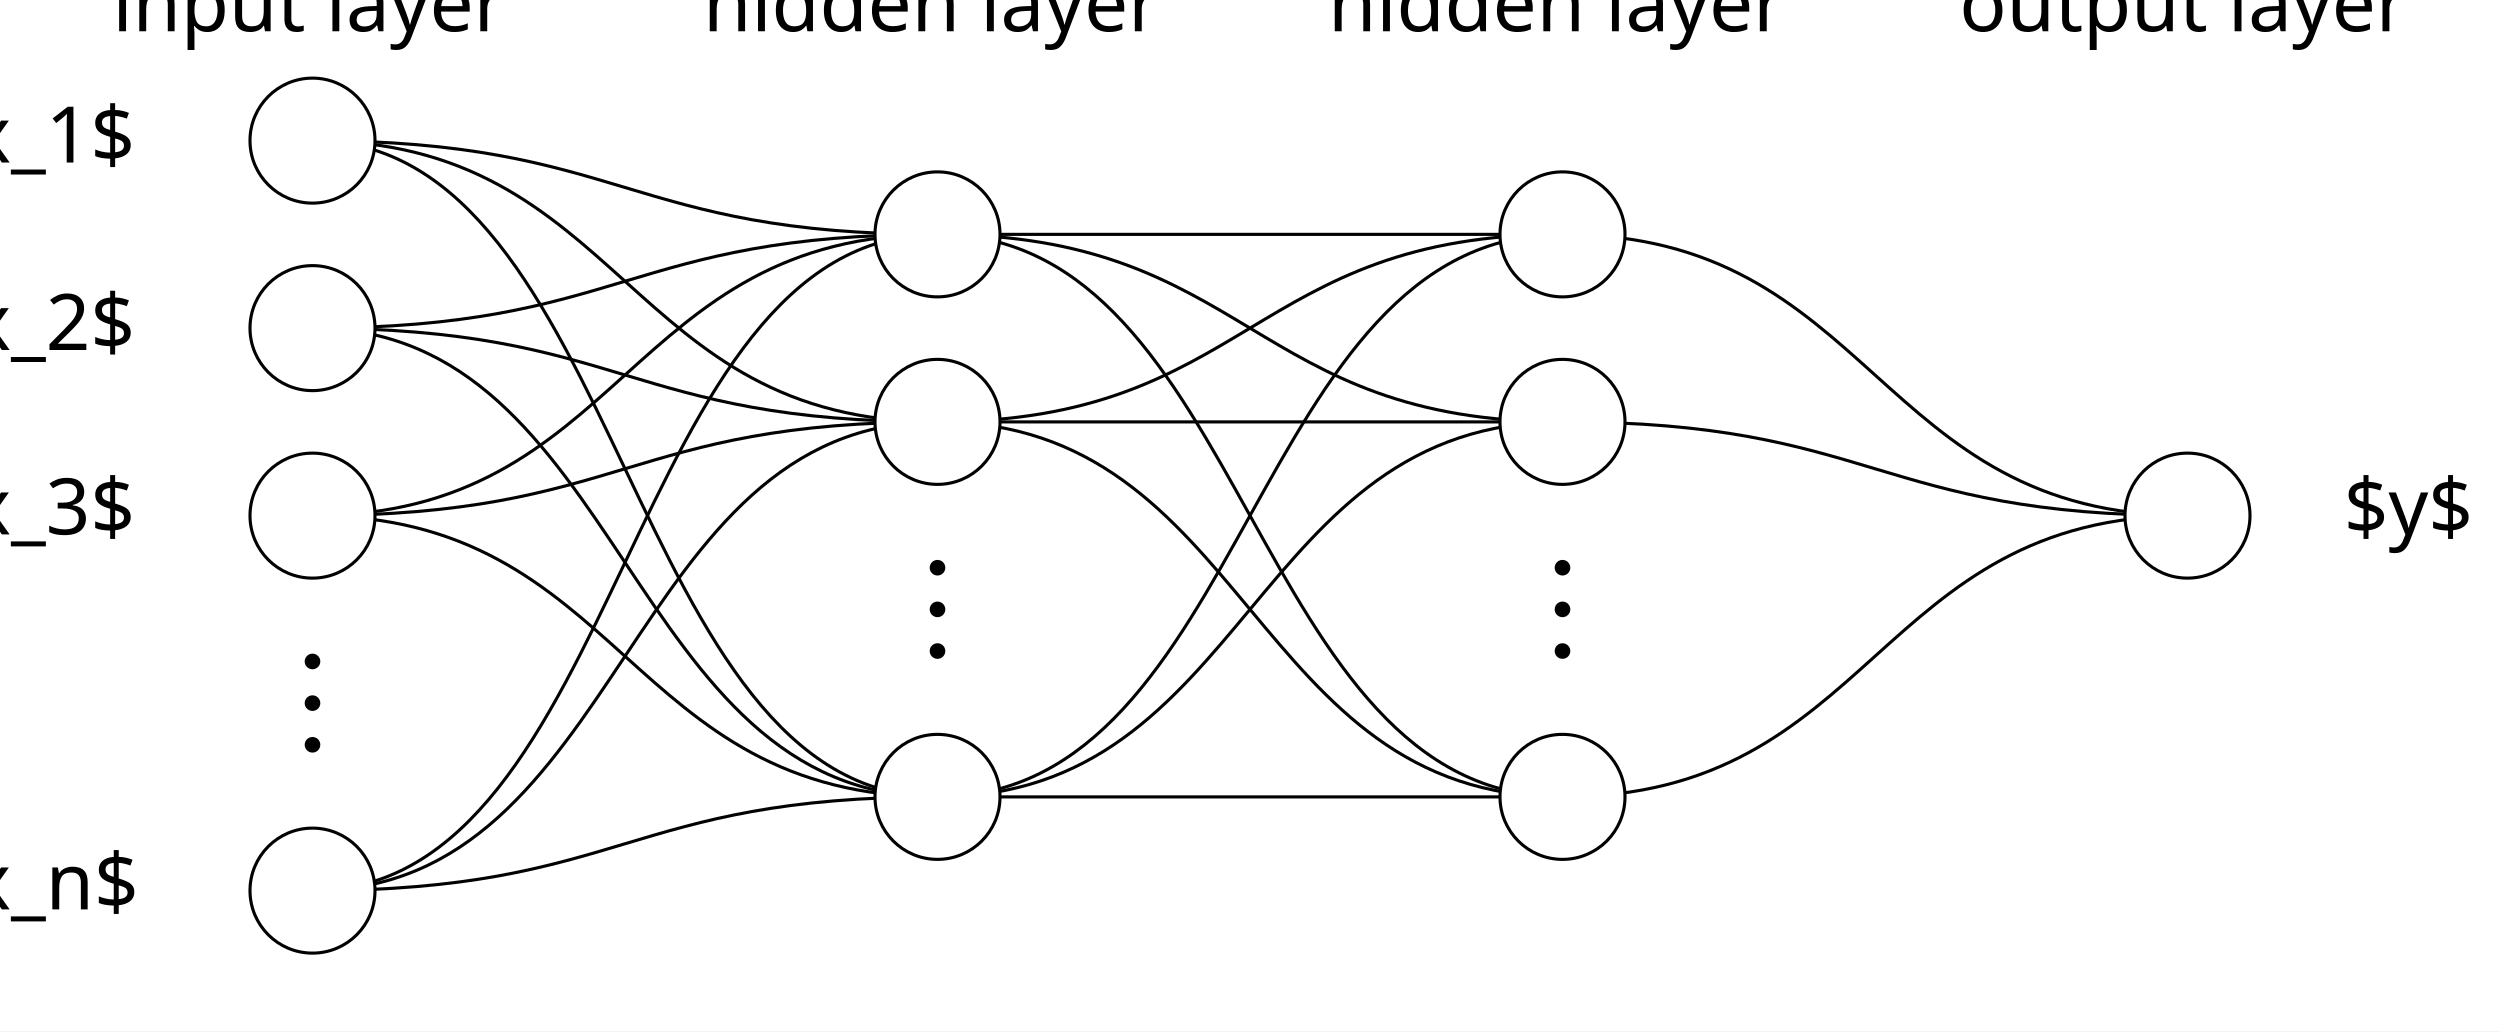
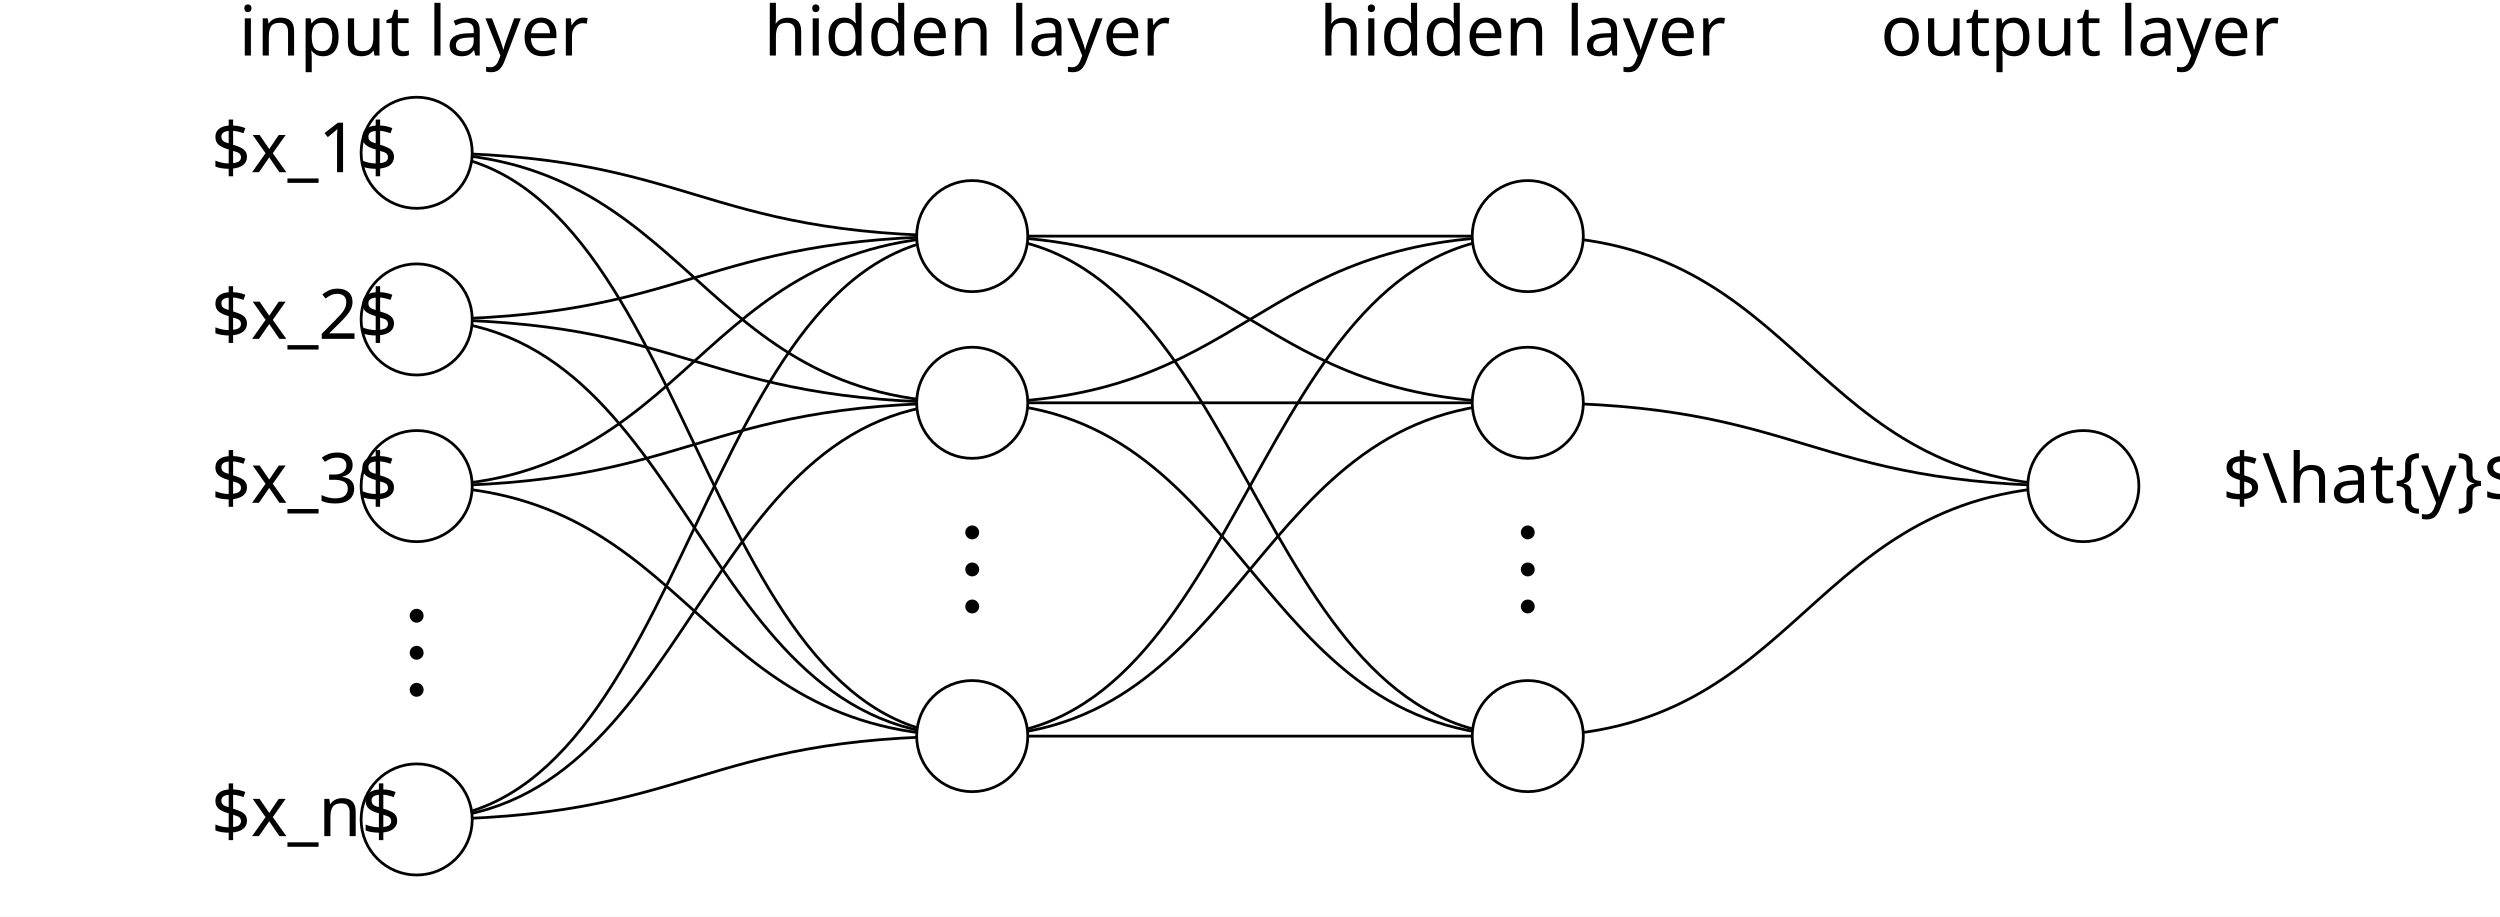
- <svg xmlns="http://www.w3.org/2000/svg" style="fill-opacity:1; color-rendering:auto; color-interpolation:auto; text-rendering:auto; stroke:black; stroke-linecap:square; stroke-miterlimit:10; shape-rendering:auto; stroke-opacity:1; fill:black; stroke-dasharray:none; font-weight:normal; stroke-width:1; font-family:'Dialog'; font-style:normal; stroke-linejoin:miter; font-size:12px; stroke-dashoffset:0; image-rendering:auto;" width="800" height="330">
+ <svg xmlns="http://www.w3.org/2000/svg" style="fill-opacity:1; color-rendering:auto; color-interpolation:auto; text-rendering:auto; stroke:black; stroke-linecap:square; stroke-miterlimit:10; shape-rendering:auto; stroke-opacity:1; fill:black; stroke-dasharray:none; font-weight:normal; stroke-width:1; font-family:'Dialog'; font-style:normal; stroke-linejoin:miter; font-size:12px; stroke-dashoffset:0; image-rendering:auto;" width="900" height="330">
  <defs id="genericDefs" />
  <g>
    <g style="fill:white; stroke:white;">
-       <rect x="0" width="800" height="330" y="0" style="stroke:none;" />
+       <rect x="0" width="900" height="330" y="0" style="stroke:none;" />
    </g>
-     <g style="fill:rgb(1,1,1); font-size:25px; font-family:'Lucida Sans'; stroke:rgb(1,1,1);" transform="translate(100,165)">
+     <g style="fill:rgb(1,1,1); font-size:25px; font-family:'Lucida Sans'; stroke:rgb(1,1,1);" transform="translate(150,175)">
      <path style="fill:none;" d="M0 -120 C100 -120 100 -90 200 -90" />
      <path style="fill:none;" d="M0 -120 C100 -120 100 -30 200 -30" />
      <path style="fill:none;" d="M0 -120 C100 -120 100 90 200 90" />
      <path style="fill:none;" d="M0 -60 C100 -60 100 -90 200 -90" />
      <path style="fill:none;" d="M0 -60 C100 -60 100 -30 200 -30" />
      <path style="fill:none;" d="M0 -60 C100 -60 100 90 200 90" />
      <path style="fill:none;" d="M0 0 C100 0 100 -90 200 -90" />
      <path style="fill:none;" d="M0 0 C100 0 100 -30 200 -30" />
      <path style="fill:none;" d="M0 0 C100 0 100 90 200 90" />
      <path style="fill:none;" d="M0 120 C100 120 100 -90 200 -90" />
      <path style="fill:none;" d="M0 120 C100 120 100 -30 200 -30" />
      <path style="fill:none;" d="M0 120 C100 120 100 90 200 90" />
      <path style="fill:none;" d="M200 -90 C300 -90 300 -90 400 -90" />
      <path style="fill:none;" d="M200 -90 C300 -90 300 -30 400 -30" />
      <path style="fill:none;" d="M200 -90 C300 -90 300 90 400 90" />
      <path style="fill:none;" d="M200 -30 C300 -30 300 -90 400 -90" />
      <path style="fill:none;" d="M200 -30 C300 -30 300 -30 400 -30" />
      <path style="fill:none;" d="M200 -30 C300 -30 300 90 400 90" />
      <path style="fill:none;" d="M200 90 C300 90 300 -90 400 -90" />
      <path style="fill:none;" d="M200 90 C300 90 300 -30 400 -30" />
      <path style="fill:none;" d="M200 90 C300 90 300 90 400 90" />
      <path style="fill:none;" d="M400 -90 C500 -90 500 0 600 0" />
      <path style="fill:none;" d="M400 -30 C500 -30 500 0 600 0" />
      <path style="fill:none;" d="M400 90 C500 90 500 0 600 0" />
      <circle transform="translate(0,-120)" style="fill:white; stroke:none;" r="20" cx="0" cy="0" />
      <circle r="20" style="fill:none;" cx="0" transform="translate(0,-120)" cy="0" />
    </g>
-     <g style="fill:white; font-size:25px; font-family:'Lucida Sans'; stroke:white;" transform="matrix(1,0,0,1,100,165) translate(0,-60)">
+     <g style="fill:white; font-size:25px; font-family:'Lucida Sans'; stroke:white;" transform="matrix(1,0,0,1,150,175) translate(0,-60)">
      <circle r="20" style="stroke:none;" cx="0" cy="0" />
      <circle r="20" style="fill:none; stroke:rgb(1,1,1);" cx="0" cy="0" />
    </g>
-     <g style="fill:white; font-size:25px; font-family:'Lucida Sans'; stroke:white;" transform="matrix(1,0,0,1,100,165)">
+     <g style="fill:white; font-size:25px; font-family:'Lucida Sans'; stroke:white;" transform="matrix(1,0,0,1,150,175)">
      <circle r="20" style="stroke:none;" cx="0" cy="0" />
      <circle r="20" style="fill:none; stroke:rgb(1,1,1);" cx="0" cy="0" />
    </g>
-     <g style="font-family:'Lucida Sans'; font-size:25px;" transform="matrix(1,0,0,1,100,165) translate(0,60)">
+     <g style="font-family:'Lucida Sans'; font-size:25px;" transform="matrix(1,0,0,1,150,175) translate(0,60)">
      <circle r="2" style="stroke:none;" cx="0" cy="-13.333" />
      <circle r="2" style="fill:none; stroke:rgb(1,1,1);" cx="0" cy="-13.333" />
      <circle r="2" style="stroke:none;" cx="0" cy="0" />
      <circle r="2" style="fill:none; stroke:rgb(1,1,1);" cx="0" cy="0" />
      <circle r="2" style="stroke:none;" cx="0" cy="13.333" />
      <circle r="2" style="fill:none; stroke:rgb(1,1,1);" cx="0" cy="13.333" />
    </g>
-     <g style="fill:white; font-size:25px; font-family:'Lucida Sans'; stroke:white;" transform="matrix(1,0,0,1,100,165) translate(0,120)">
+     <g style="fill:white; font-size:25px; font-family:'Lucida Sans'; stroke:white;" transform="matrix(1,0,0,1,150,175) translate(0,120)">
      <circle r="20" style="stroke:none;" cx="0" cy="0" />
      <circle r="20" style="fill:none; stroke:rgb(1,1,1);" cx="0" cy="0" />
    </g>
-     <g style="fill:white; font-size:25px; font-family:'Lucida Sans'; stroke:white;" transform="matrix(1,0,0,1,100,165) translate(200,-90)">
+     <g style="fill:white; font-size:25px; font-family:'Lucida Sans'; stroke:white;" transform="matrix(1,0,0,1,150,175) translate(200,-90)">
      <circle r="20" style="stroke:none;" cx="0" cy="0" />
      <circle r="20" style="fill:none; stroke:rgb(1,1,1);" cx="0" cy="0" />
    </g>
-     <g style="fill:white; font-size:25px; font-family:'Lucida Sans'; stroke:white;" transform="matrix(1,0,0,1,100,165) translate(200,-30)">
+     <g style="fill:white; font-size:25px; font-family:'Lucida Sans'; stroke:white;" transform="matrix(1,0,0,1,150,175) translate(200,-30)">
      <circle r="20" style="stroke:none;" cx="0" cy="0" />
      <circle r="20" style="fill:none; stroke:rgb(1,1,1);" cx="0" cy="0" />
    </g>
-     <g style="font-family:'Lucida Sans'; font-size:25px;" transform="matrix(1,0,0,1,100,165) translate(200,30)">
+     <g style="font-family:'Lucida Sans'; font-size:25px;" transform="matrix(1,0,0,1,150,175) translate(200,30)">
      <circle r="2" style="stroke:none;" cx="0" cy="-13.333" />
      <circle r="2" style="fill:none; stroke:rgb(1,1,1);" cx="0" cy="-13.333" />
      <circle r="2" style="stroke:none;" cx="0" cy="0" />
      <circle r="2" style="fill:none; stroke:rgb(1,1,1);" cx="0" cy="0" />
      <circle r="2" style="stroke:none;" cx="0" cy="13.333" />
      <circle r="2" style="fill:none; stroke:rgb(1,1,1);" cx="0" cy="13.333" />
    </g>
-     <g style="fill:white; font-size:25px; font-family:'Lucida Sans'; stroke:white;" transform="matrix(1,0,0,1,100,165) translate(200,90)">
+     <g style="fill:white; font-size:25px; font-family:'Lucida Sans'; stroke:white;" transform="matrix(1,0,0,1,150,175) translate(200,90)">
      <circle r="20" style="stroke:none;" cx="0" cy="0" />
      <circle r="20" style="fill:none; stroke:rgb(1,1,1);" cx="0" cy="0" />
    </g>
-     <g style="fill:white; font-size:25px; font-family:'Lucida Sans'; stroke:white;" transform="matrix(1,0,0,1,100,165) translate(400,-90)">
+     <g style="fill:white; font-size:25px; font-family:'Lucida Sans'; stroke:white;" transform="matrix(1,0,0,1,150,175) translate(400,-90)">
      <circle r="20" style="stroke:none;" cx="0" cy="0" />
      <circle r="20" style="fill:none; stroke:rgb(1,1,1);" cx="0" cy="0" />
    </g>
-     <g style="fill:white; font-size:25px; font-family:'Lucida Sans'; stroke:white;" transform="matrix(1,0,0,1,100,165) translate(400,-30)">
+     <g style="fill:white; font-size:25px; font-family:'Lucida Sans'; stroke:white;" transform="matrix(1,0,0,1,150,175) translate(400,-30)">
      <circle r="20" style="stroke:none;" cx="0" cy="0" />
      <circle r="20" style="fill:none; stroke:rgb(1,1,1);" cx="0" cy="0" />
    </g>
-     <g style="font-family:'Lucida Sans'; font-size:25px;" transform="matrix(1,0,0,1,100,165) translate(400,30)">
+     <g style="font-family:'Lucida Sans'; font-size:25px;" transform="matrix(1,0,0,1,150,175) translate(400,30)">
      <circle r="2" style="stroke:none;" cx="0" cy="-13.333" />
      <circle r="2" style="fill:none; stroke:rgb(1,1,1);" cx="0" cy="-13.333" />
      <circle r="2" style="stroke:none;" cx="0" cy="0" />
      <circle r="2" style="fill:none; stroke:rgb(1,1,1);" cx="0" cy="0" />
      <circle r="2" style="stroke:none;" cx="0" cy="13.333" />
      <circle r="2" style="fill:none; stroke:rgb(1,1,1);" cx="0" cy="13.333" />
    </g>
-     <g style="fill:white; font-size:25px; font-family:'Lucida Sans'; stroke:white;" transform="matrix(1,0,0,1,100,165) translate(400,90)">
+     <g style="fill:white; font-size:25px; font-family:'Lucida Sans'; stroke:white;" transform="matrix(1,0,0,1,150,175) translate(400,90)">
      <circle r="20" style="stroke:none;" cx="0" cy="0" />
      <circle r="20" style="fill:none; stroke:rgb(1,1,1);" cx="0" cy="0" />
    </g>
-     <g style="fill:white; font-size:25px; font-family:'Lucida Sans'; stroke:white;" transform="matrix(1,0,0,1,100,165) translate(600,0)">
+     <g style="fill:white; font-size:25px; font-family:'Lucida Sans'; stroke:white;" transform="matrix(1,0,0,1,150,175) translate(600,0)">
      <circle r="20" style="stroke:none;" cx="0" cy="0" />
      <circle r="20" style="fill:none; stroke:rgb(1,1,1);" cx="0" cy="0" />
    </g>
-     <g style="text-rendering:optimizeLegibility; font-size:25px; font-family:'Lucida Sans';" transform="matrix(1,0,0,1,100,165)">
+     <g style="text-rendering:optimizeLegibility; font-size:25px; font-family:'Lucida Sans';" transform="matrix(1,0,0,1,150,175)">
      <text x="-64" xml:space="preserve" y="-155" style="stroke:none;">input layer</text>
      <text x="125" xml:space="preserve" y="-155" style="stroke:none;">hidden layer</text>
      <text x="325" xml:space="preserve" y="-155" style="stroke:none;">hidden layer</text>
      <text x="527" xml:space="preserve" y="-155" style="stroke:none;">output layer</text>
-       <text x="-124" xml:space="preserve" y="-113" style="stroke:none;">$x_1$</text>
-       <text x="-124" xml:space="preserve" y="-53" style="stroke:none;">$x_2$</text>
-       <text x="-124" xml:space="preserve" y="6" style="stroke:none;">$x_3$</text>
-       <text x="-124" xml:space="preserve" y="126" style="stroke:none;">$x_n$</text>
-       <text x="650" xml:space="preserve" y="6" style="stroke:none;">$y$</text>
+       <text x="-74" xml:space="preserve" y="-113" style="stroke:none;">$x_1$</text>
+       <text x="-74" xml:space="preserve" y="-53" style="stroke:none;">$x_2$</text>
+       <text x="-74" xml:space="preserve" y="6" style="stroke:none;">$x_3$</text>
+       <text x="-74" xml:space="preserve" y="126" style="stroke:none;">$x_n$</text>
+       <text x="650" xml:space="preserve" y="6" style="stroke:none;">$\hat{y}$</text>
    </g>
  </g>
</svg>
